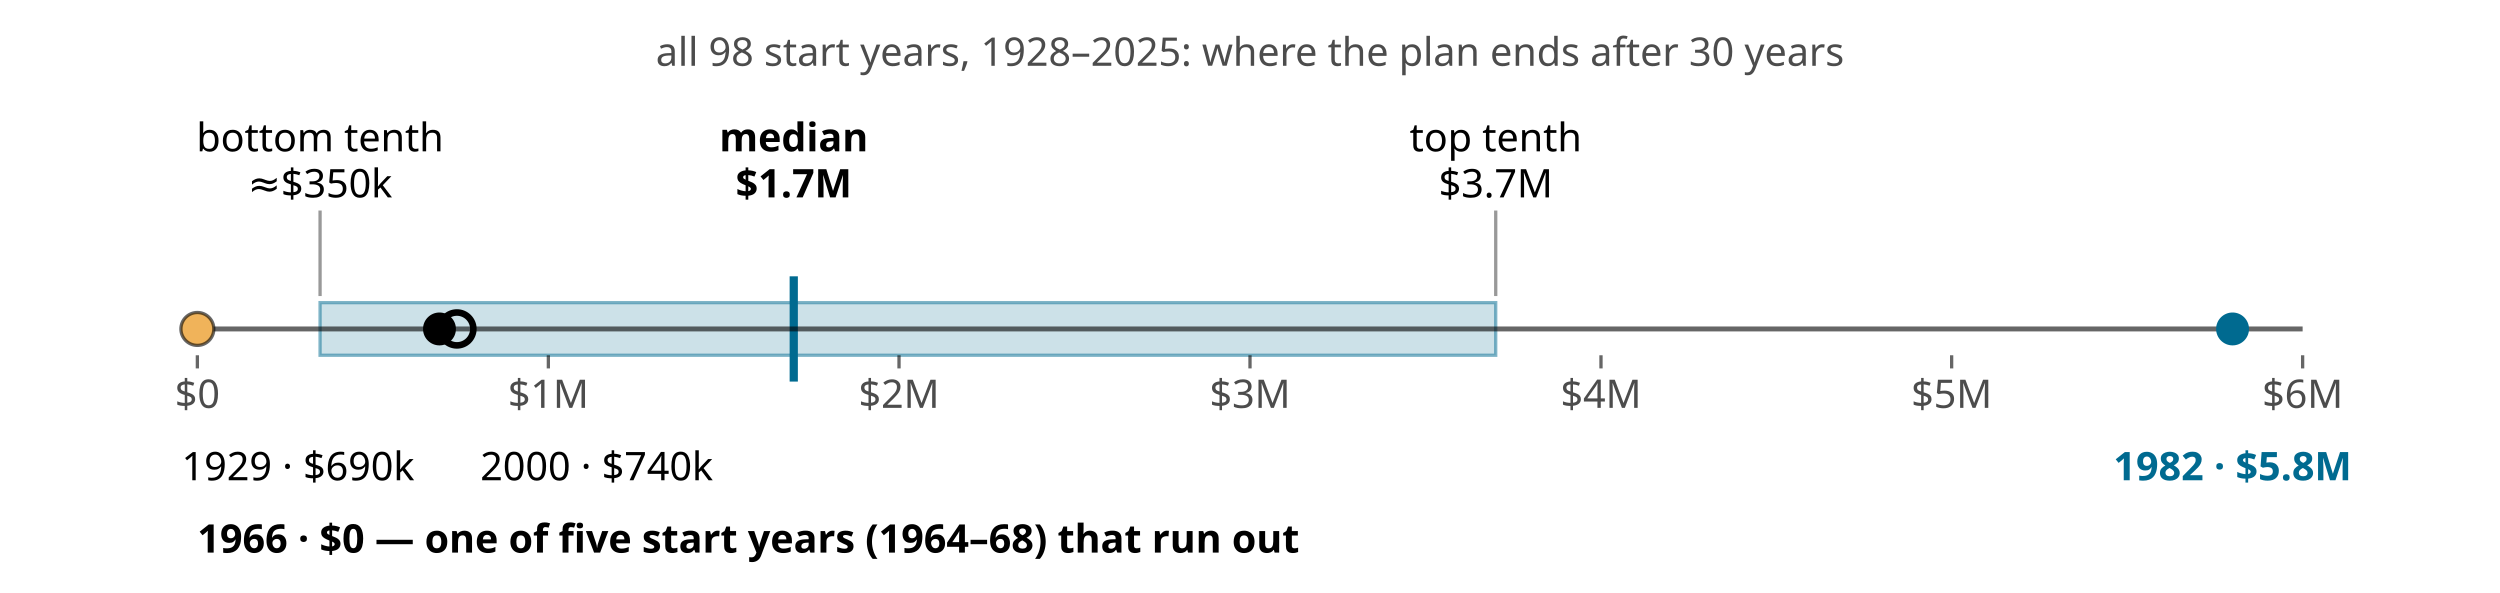
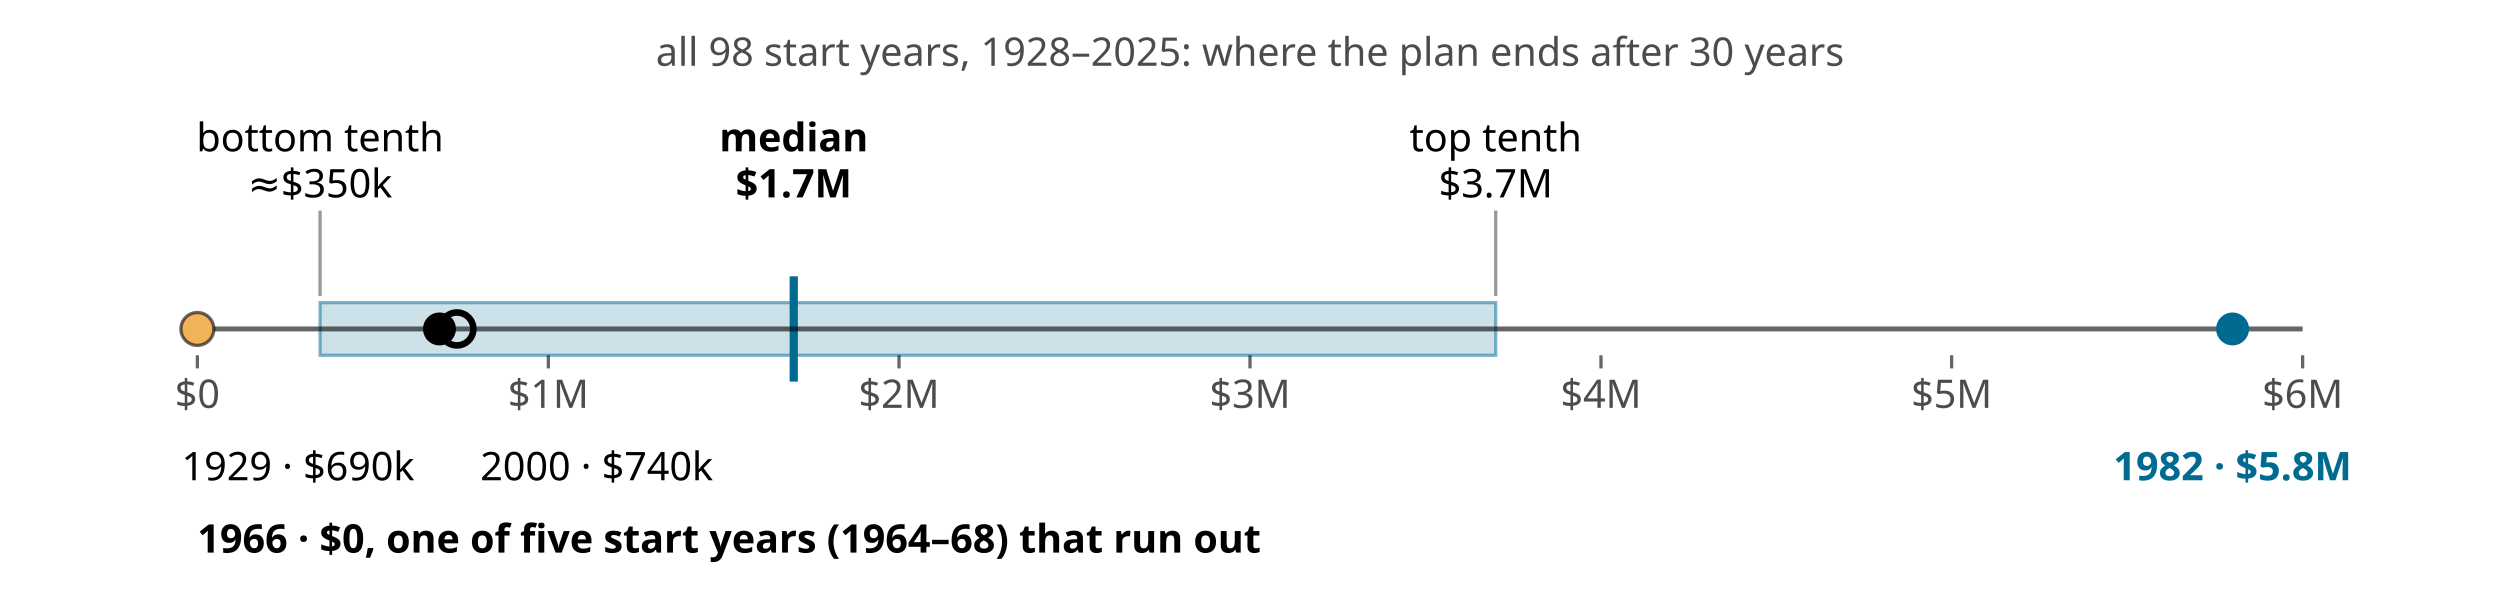
<svg xmlns="http://www.w3.org/2000/svg" width="760" height="180" viewBox="0 0 760 180" font-family="system-ui, sans-serif" font-size="12">
  <rect x="97.3" y="92" width="357.4" height="16" fill="#006a90" fill-opacity="0.2" />
  <rect x="97.3" y="92" width="357.4" height="16" fill="none" stroke="#006a90" stroke-opacity="0.5" />
  <line x1="241.3" y1="84" x2="241.3" y2="116" stroke="#006a90" stroke-width="2.5" />
  <line x1="60" y1="100" x2="700" y2="100" stroke="currentColor" stroke-opacity="0.6" stroke-width="1.5" />
  <g stroke="currentColor" stroke-opacity="0.6">
    <line x1="60" y1="108" x2="60" y2="112" />
    <line x1="166.7" y1="108" x2="166.7" y2="112" />
    <line x1="273.3" y1="108" x2="273.3" y2="112" />
    <line x1="380" y1="108" x2="380" y2="112" />
    <line x1="486.7" y1="108" x2="486.7" y2="112" />
    <line x1="593.3" y1="108" x2="593.3" y2="112" />
    <line x1="700" y1="108" x2="700" y2="112" />
  </g>
  <g fill="currentColor" fill-opacity="0.7" text-anchor="middle">
    <text x="60" y="124">$0</text>
    <text x="166.7" y="124">$1M</text>
    <text x="273.3" y="124">$2M</text>
    <text x="380" y="124">$3M</text>
    <text x="486.7" y="124">$4M</text>
    <text x="593.3" y="124">$5M</text>
    <text x="700" y="124">$6M</text>
  </g>
  <g fill="currentColor" text-anchor="middle">
    <text x="97.3" y="46">bottom tenth</text>
    <text x="97.3" y="60">≈$350k</text>
    <text x="241.3" y="46" font-weight="600">median</text>
    <text x="241.3" y="60" font-weight="600">$1.7M</text>
    <text x="454.7" y="46">top tenth</text>
    <text x="454.7" y="60">$3.7M</text>
    <text x="380" y="20" fill-opacity="0.7">all 98 start years, 1928–2025: where the plan ends after 30 years</text>
  </g>
  <line x1="97.3" y1="64" x2="97.3" y2="90" stroke="currentColor" stroke-opacity="0.4" />
  <line x1="454.7" y1="64" x2="454.7" y2="90" stroke="currentColor" stroke-opacity="0.4" />
  <circle cx="60" cy="100" r="5" fill="#f0b35a" stroke="currentColor" stroke-opacity="0.6" />
  <circle cx="133.6" cy="100" r="5" fill="currentColor" />
  <circle cx="138.9" cy="100" r="5" fill="none" stroke="currentColor" stroke-width="2" />
  <circle cx="678.7" cy="100" r="5" fill="#006a90" />
  <g fill="currentColor">
    <text x="126" y="146" text-anchor="end">1929 · $690k</text>
    <text x="146" y="146">2000 · $740k</text>
    <text x="678.7" y="146" text-anchor="middle" fill="#006a90" font-weight="600">1982 · $5.8M</text>
-     <text x="60" y="168" font-weight="600">1966 · $0 — one of five start years (1964–68) that run out</text>
+     <text x="60" y="168" font-weight="600">1966 · $0, one of five start years (1964–68) that run out</text>
  </g>
</svg>
